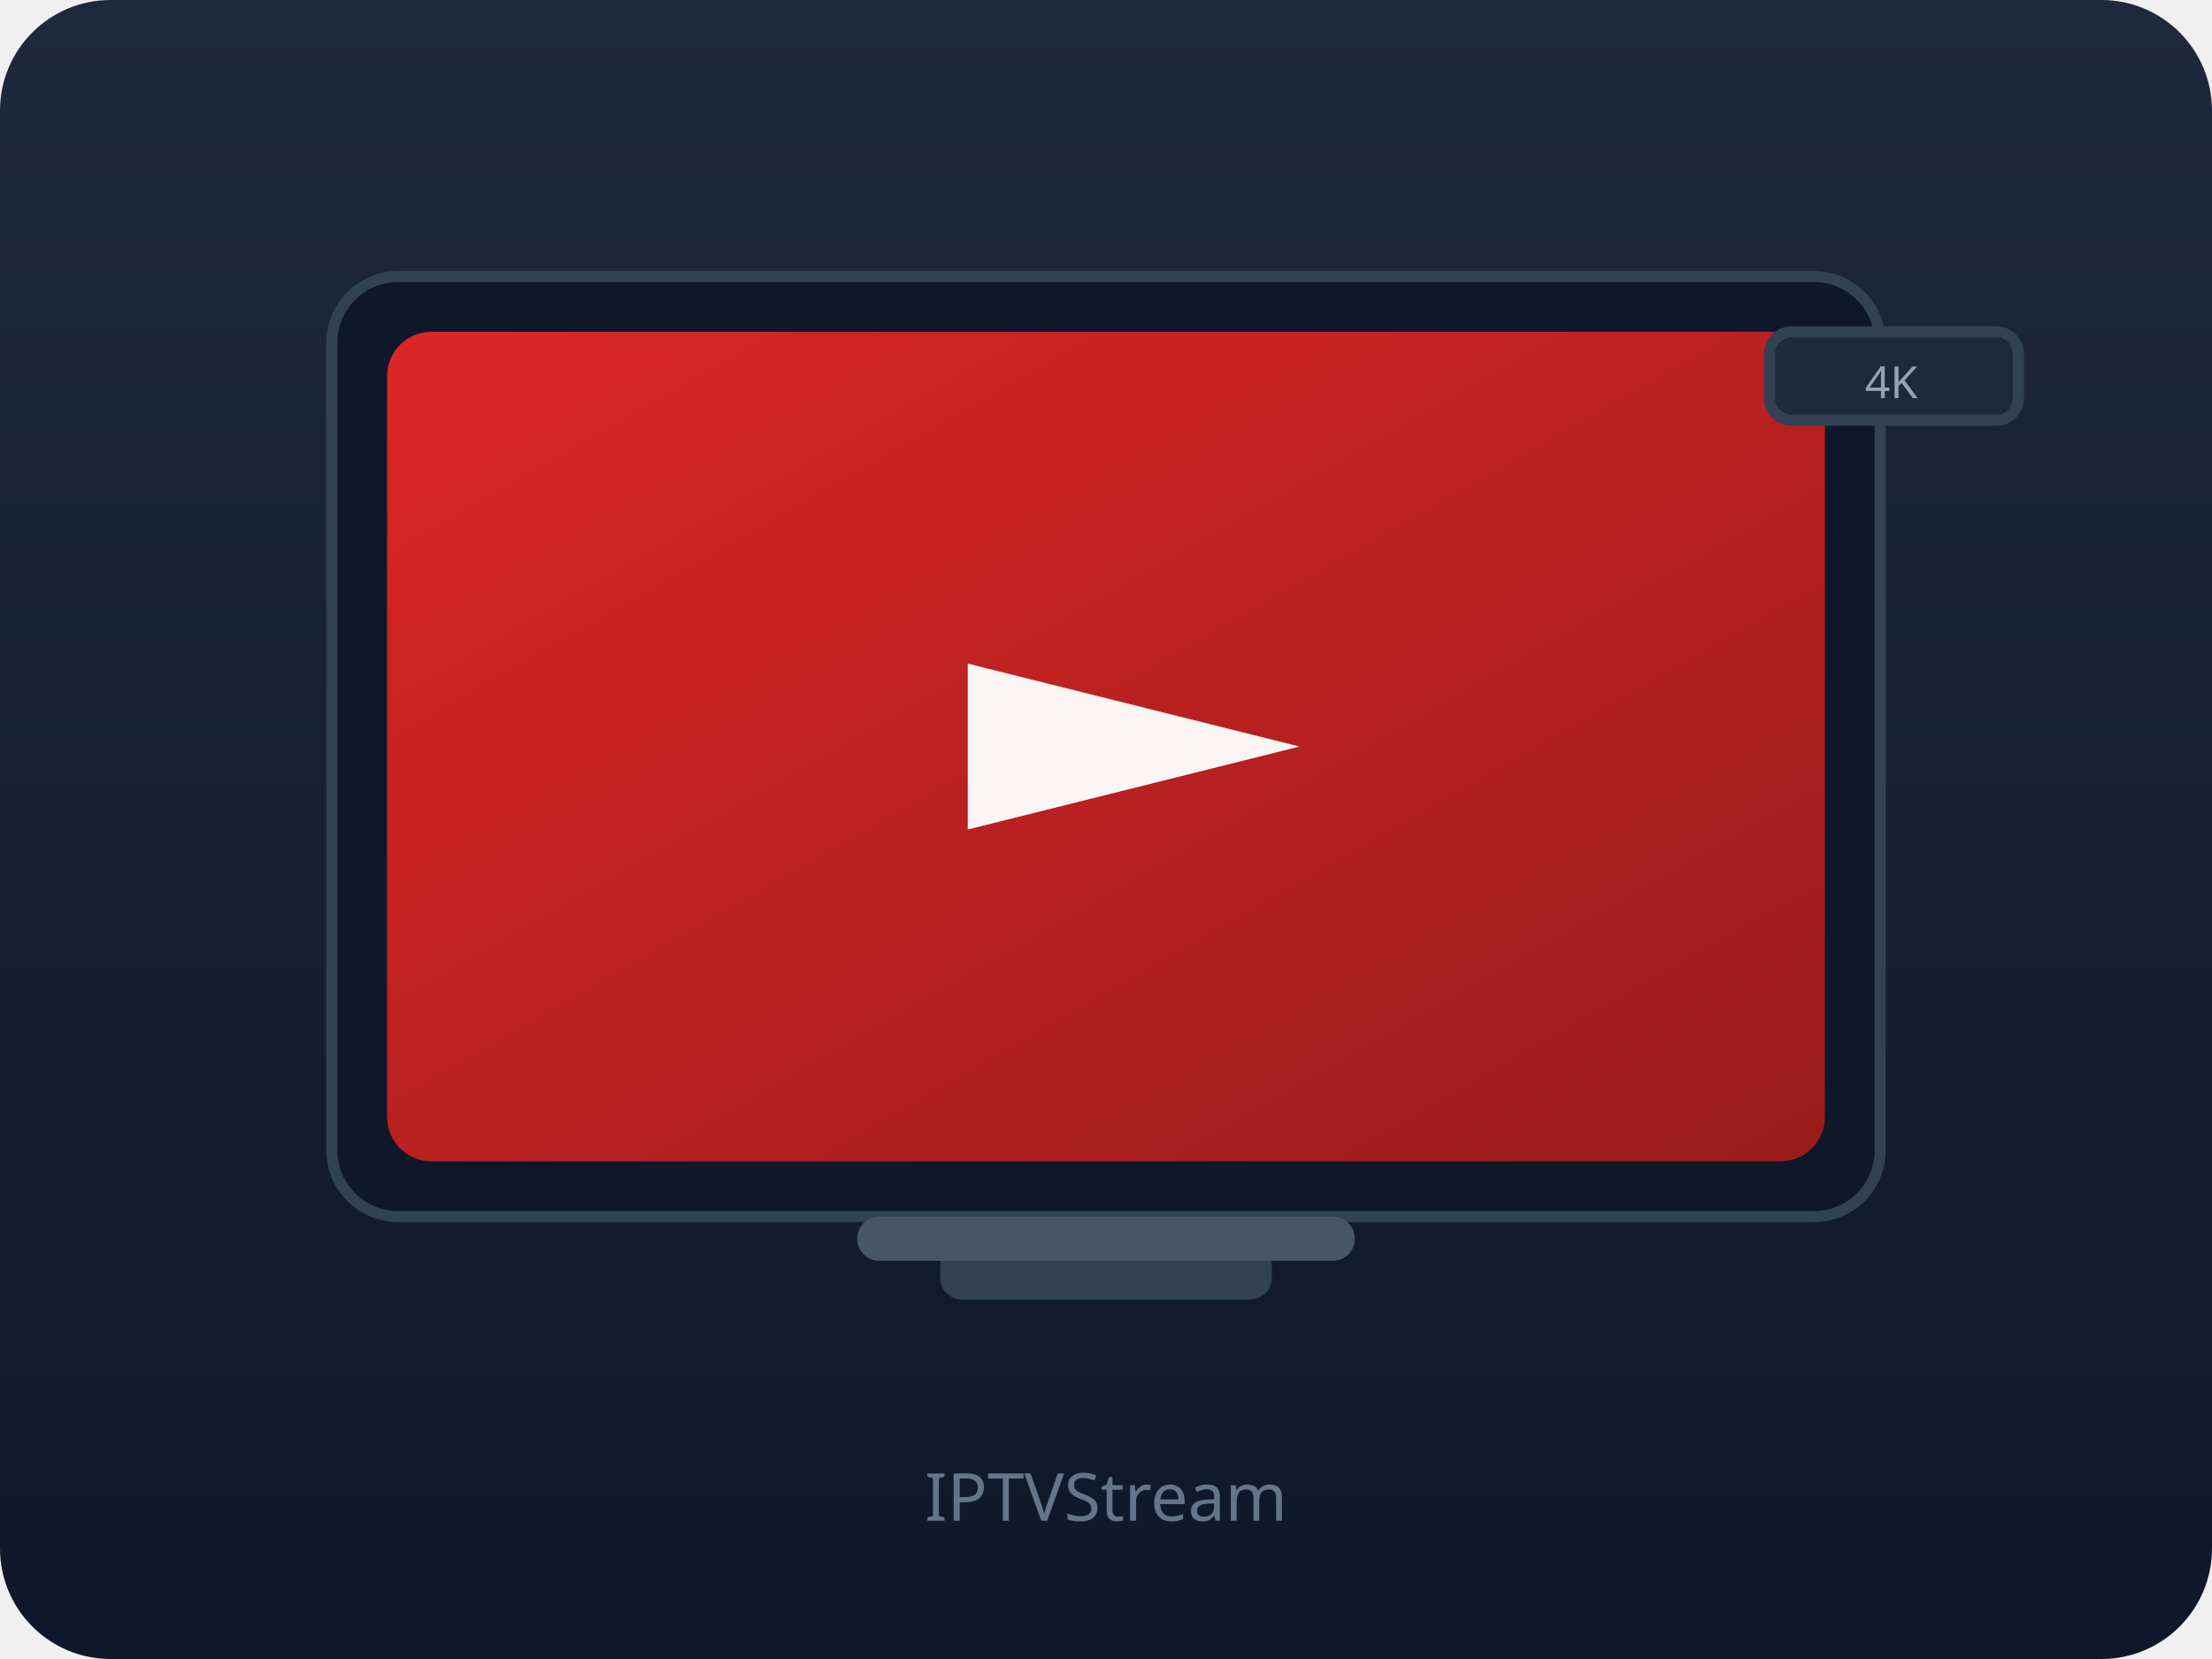
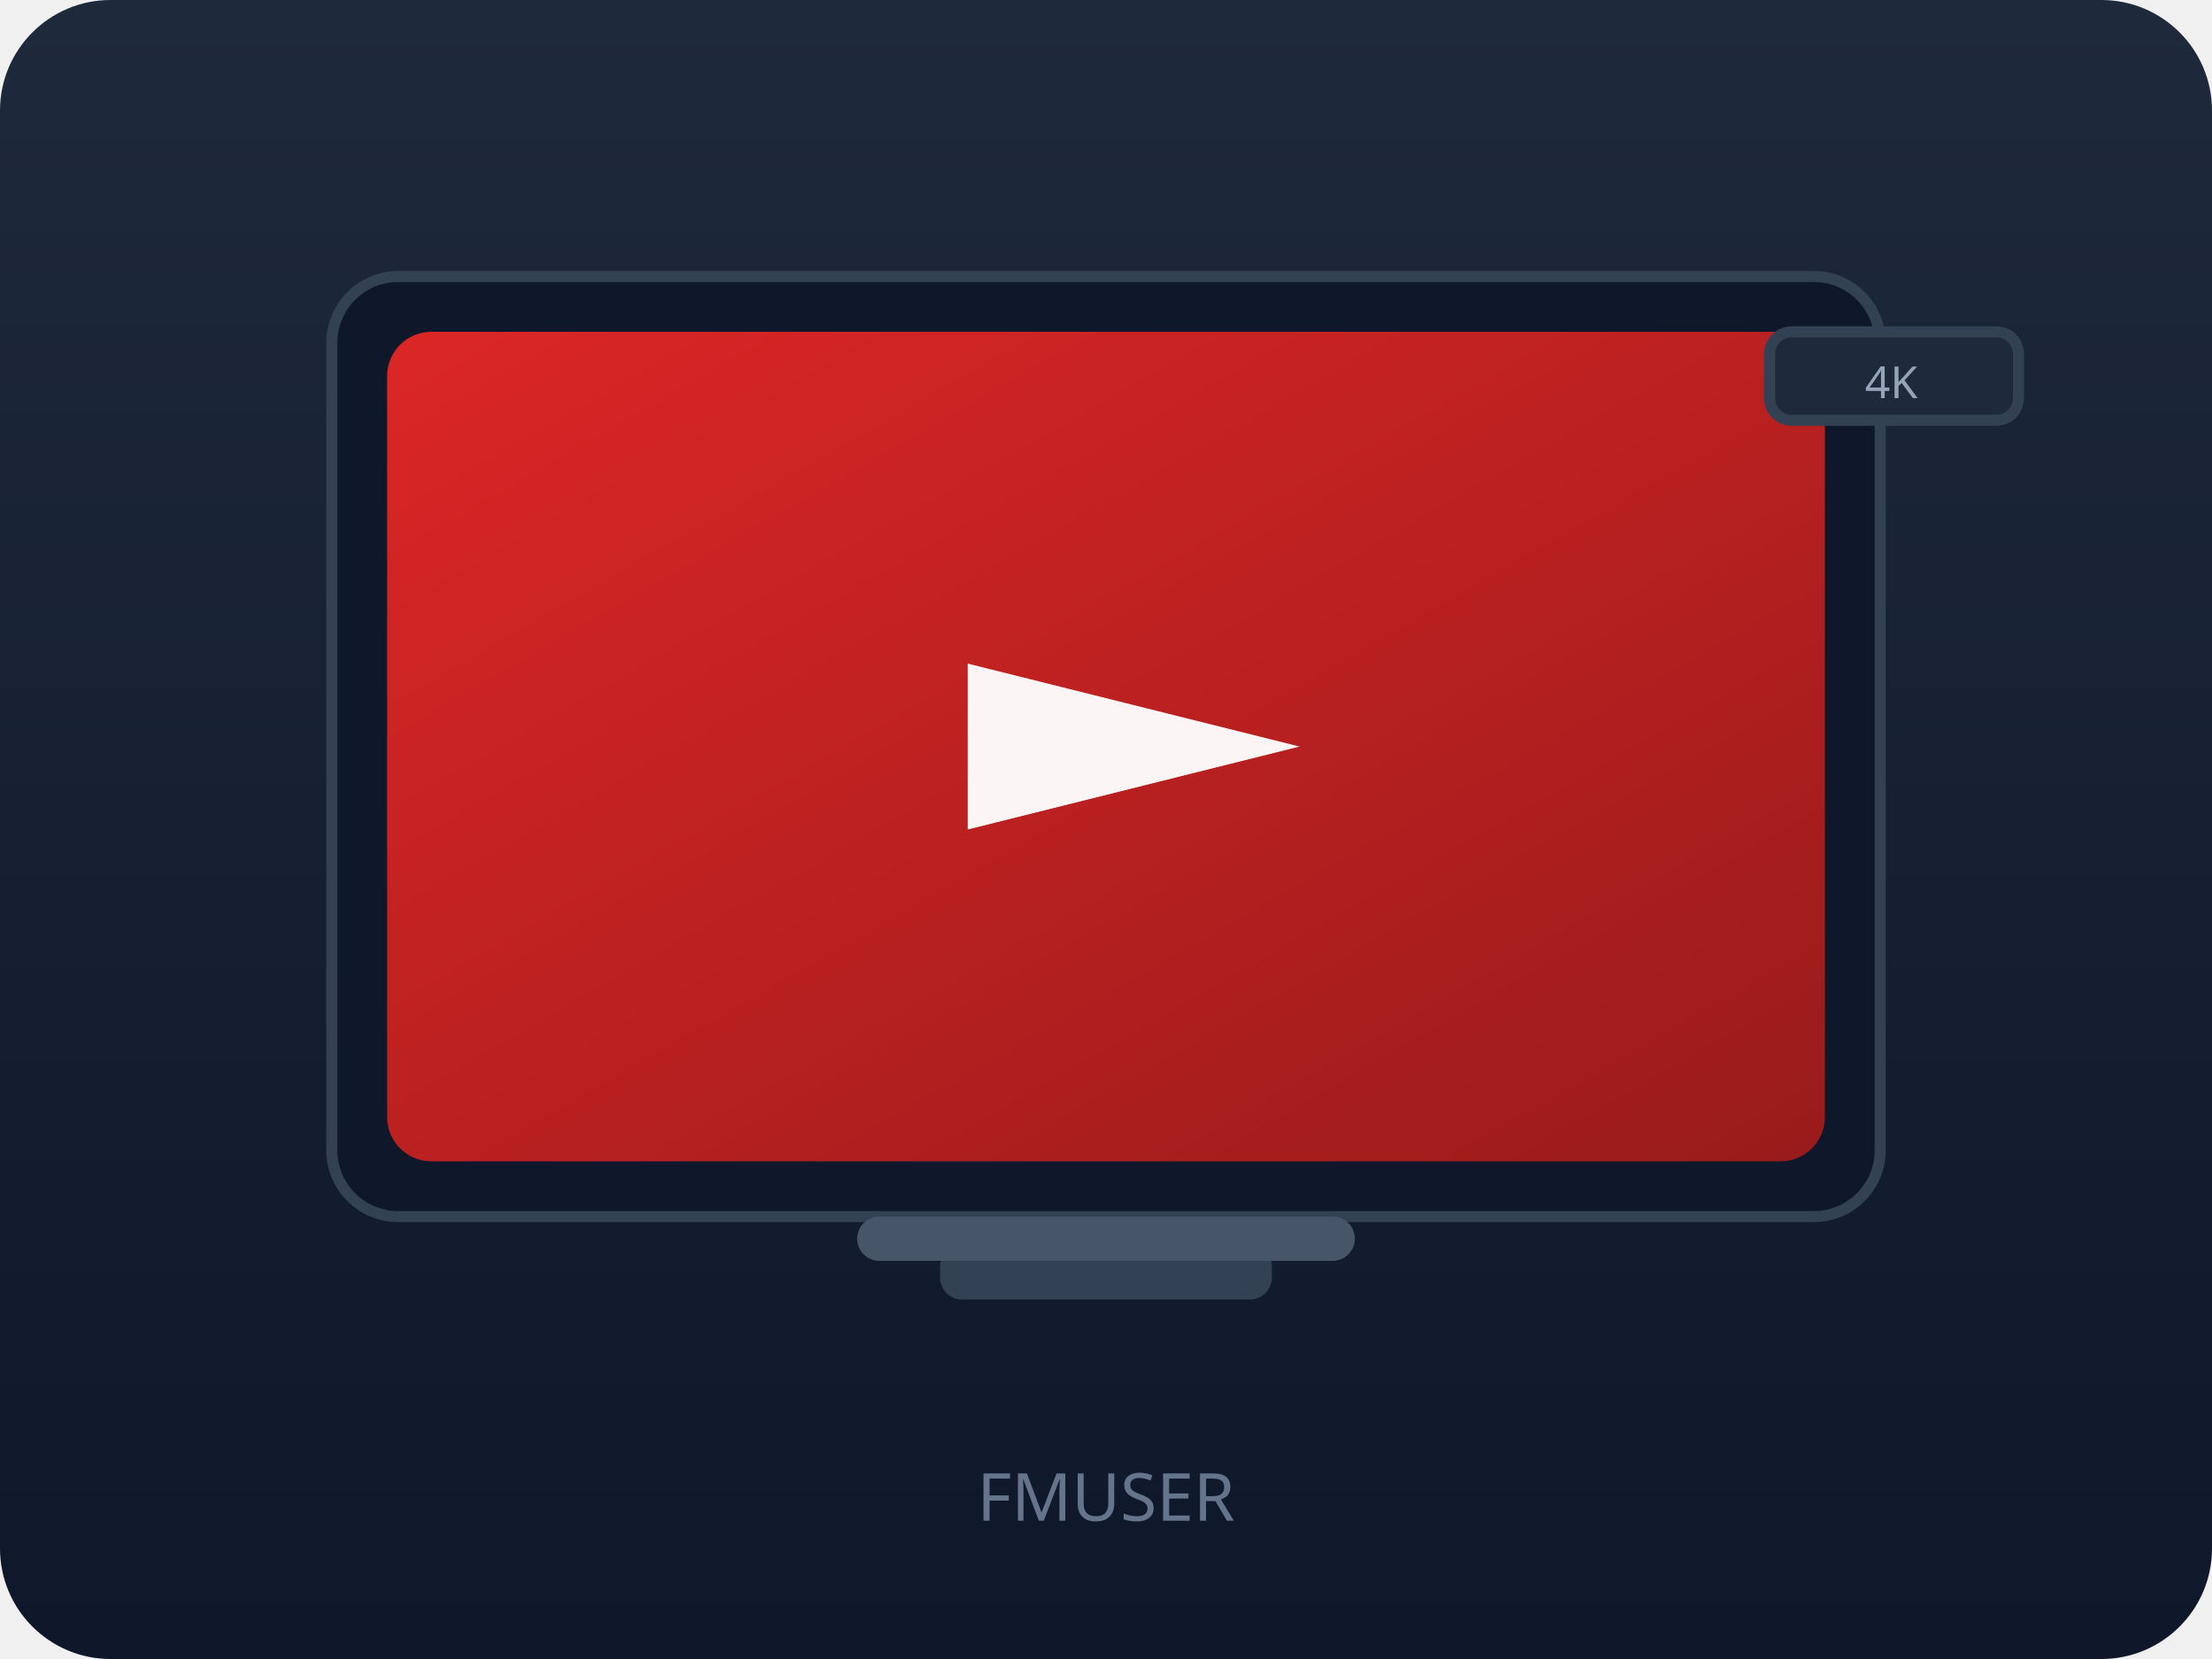
<svg xmlns="http://www.w3.org/2000/svg" viewBox="0 0 400 300" width="400" height="300" role="img" aria-label="Watch IPTV on Fire Stick">
  <defs>
    <linearGradient id="bg" x1="0" y1="0" x2="0" y2="1">
      <stop offset="0" stop-color="#1e293b" />
      <stop offset="1" stop-color="#0f172a" />
    </linearGradient>
    <linearGradient id="scr" x1="0" y1="0" x2="1" y2="1">
      <stop offset="0" stop-color="#dc2626" />
      <stop offset="1" stop-color="#991b1b" />
    </linearGradient>
  </defs>
  <rect width="400" height="300" rx="20" fill="url(#bg)" />
  <rect x="60" y="50" width="280" height="170" rx="12" fill="#0f172a" stroke="#334155" stroke-width="2" />
  <rect x="70" y="60" width="260" height="150" rx="8" fill="url(#scr)" />
  <path d="M175 120 L235 135 L175 150 Z" fill="#ffffff" opacity="0.95" />
  <rect x="170" y="225" width="60" height="10" rx="4" fill="#334155" />
  <rect x="155" y="220" width="90" height="8" rx="4" fill="#475569" />
  <rect x="320" y="60" width="45" height="16" rx="4" fill="#1e293b" stroke="#334155" stroke-width="2" />
  <text x="342" y="72" text-anchor="middle" font-family="sans-serif" font-size="8" fill="#94a3b8">4K</text>
-   <text x="200" y="275" text-anchor="middle" font-family="sans-serif" font-size="12" fill="#64748b">IPTVStream</text>
+   <text x="200" y="275" text-anchor="middle" font-family="sans-serif" font-size="12" fill="#64748b">FMUSER</text>
</svg>
